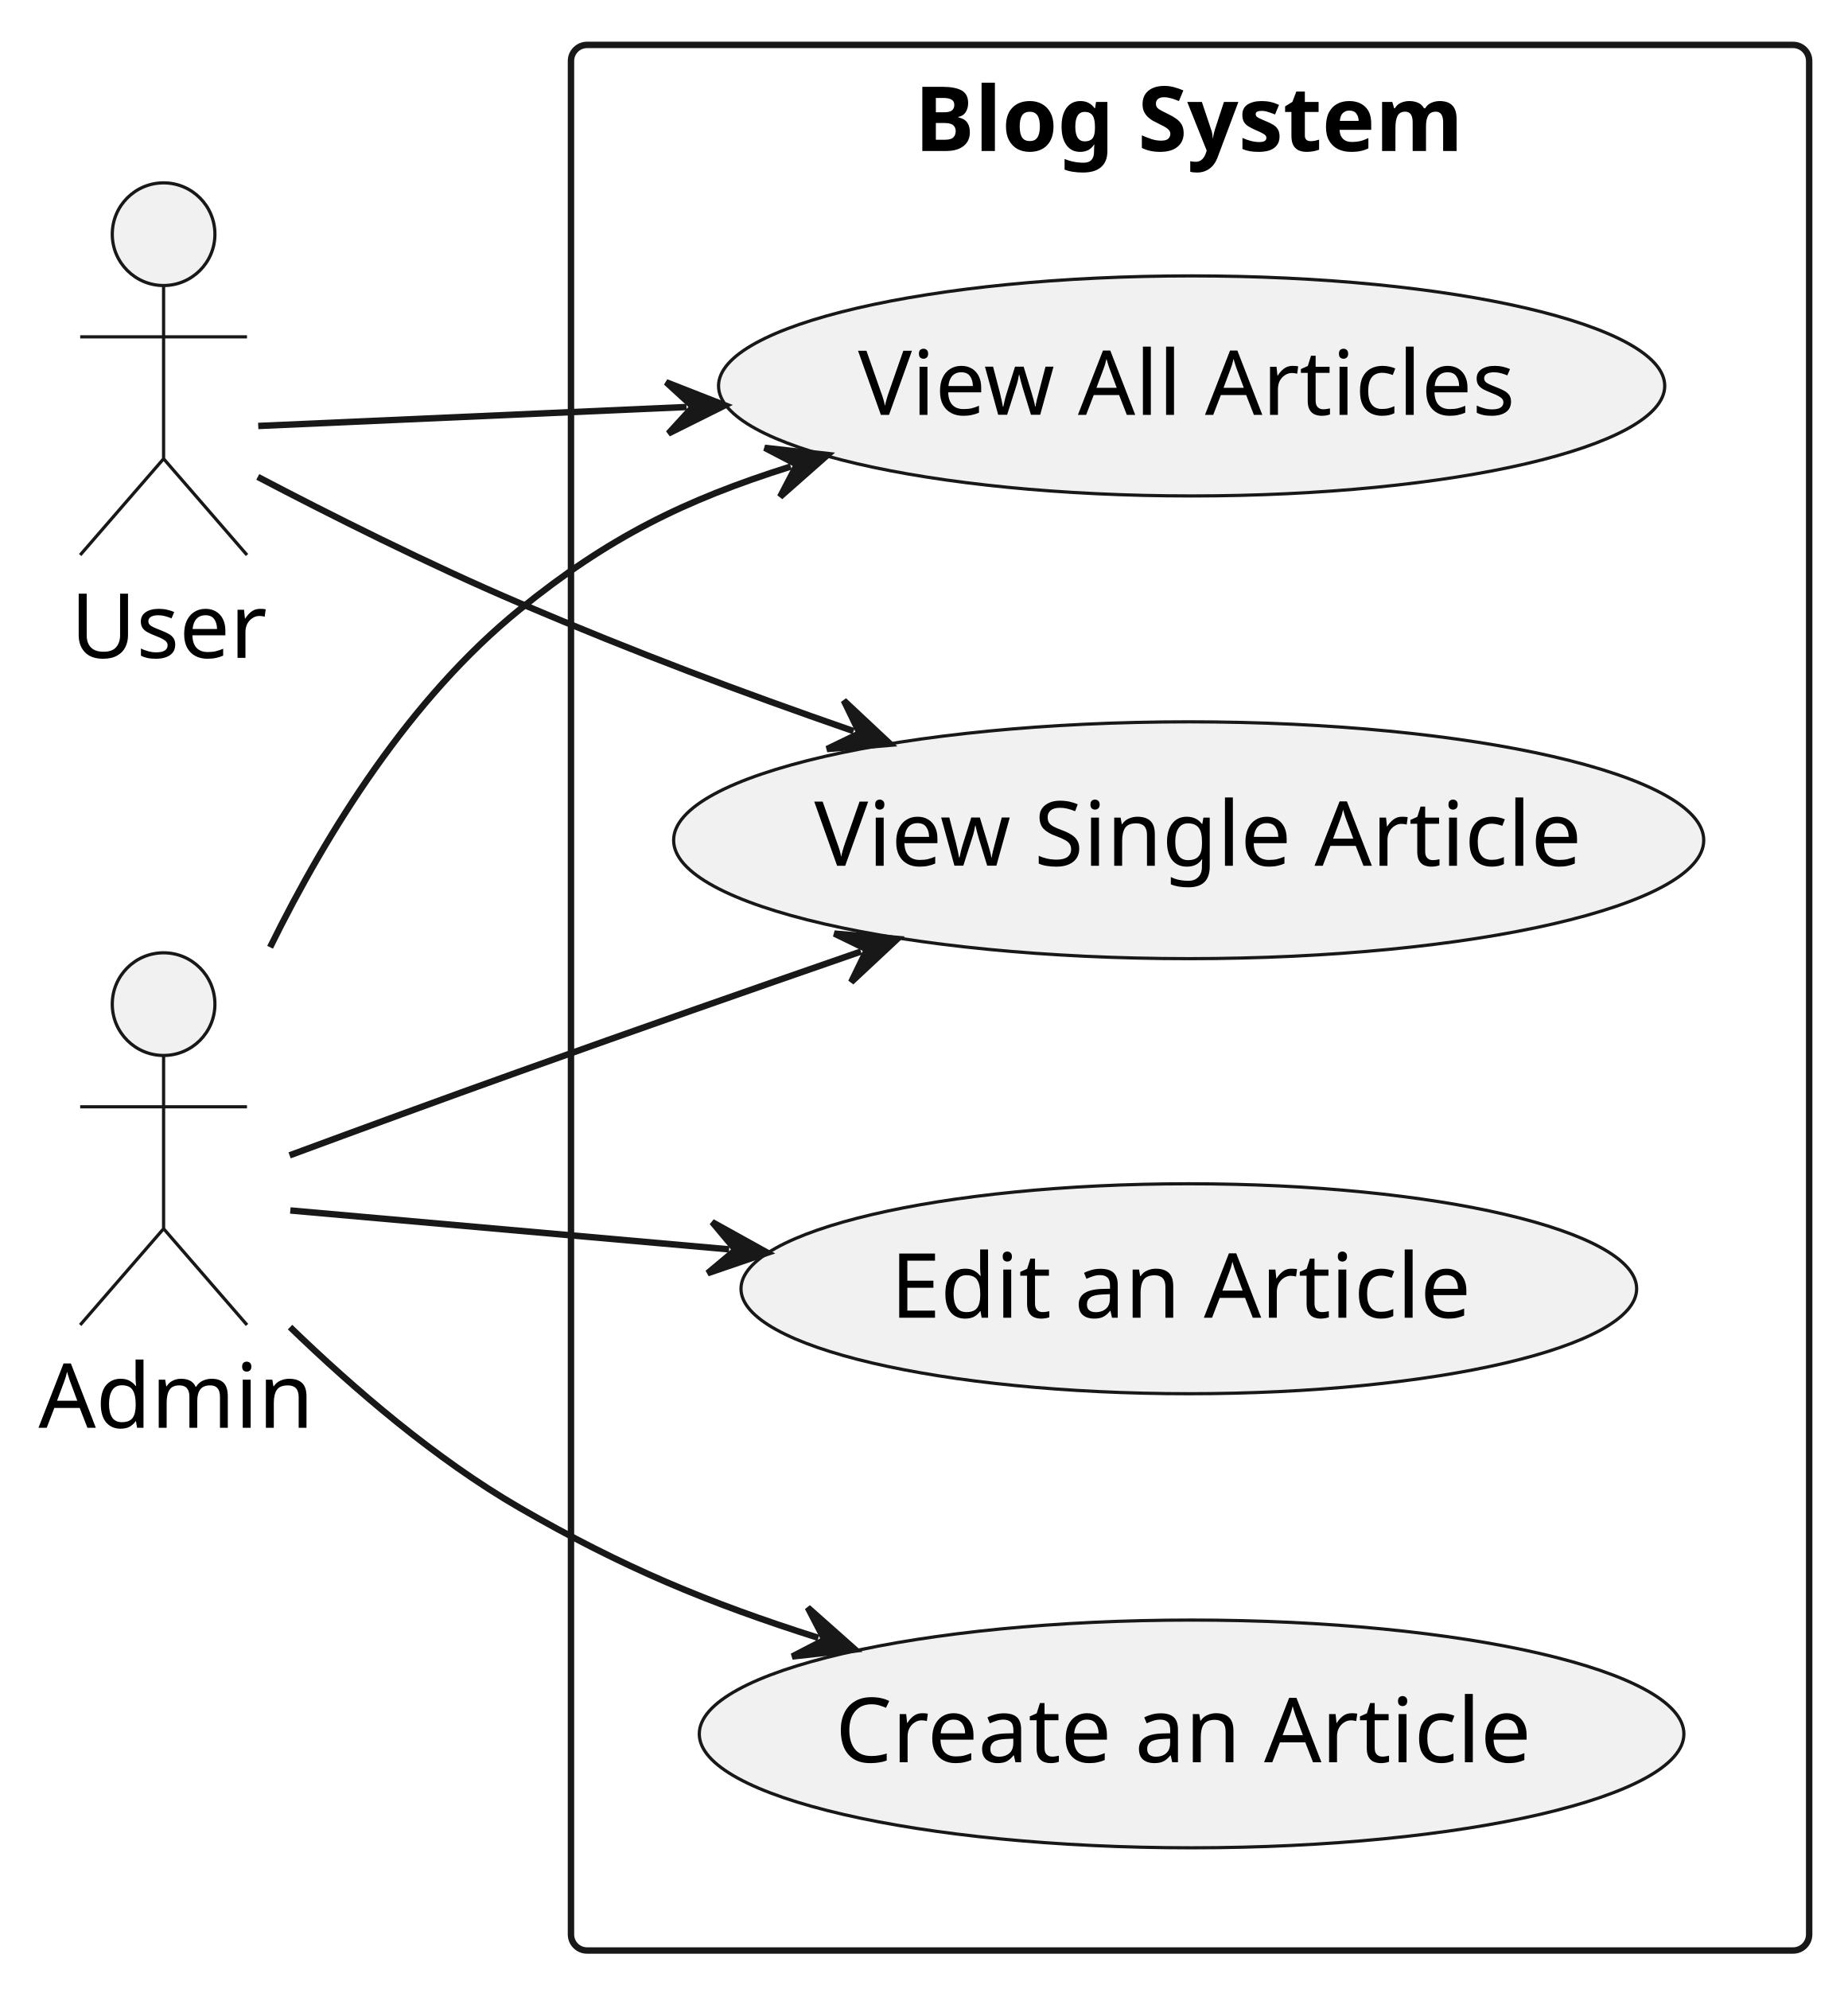
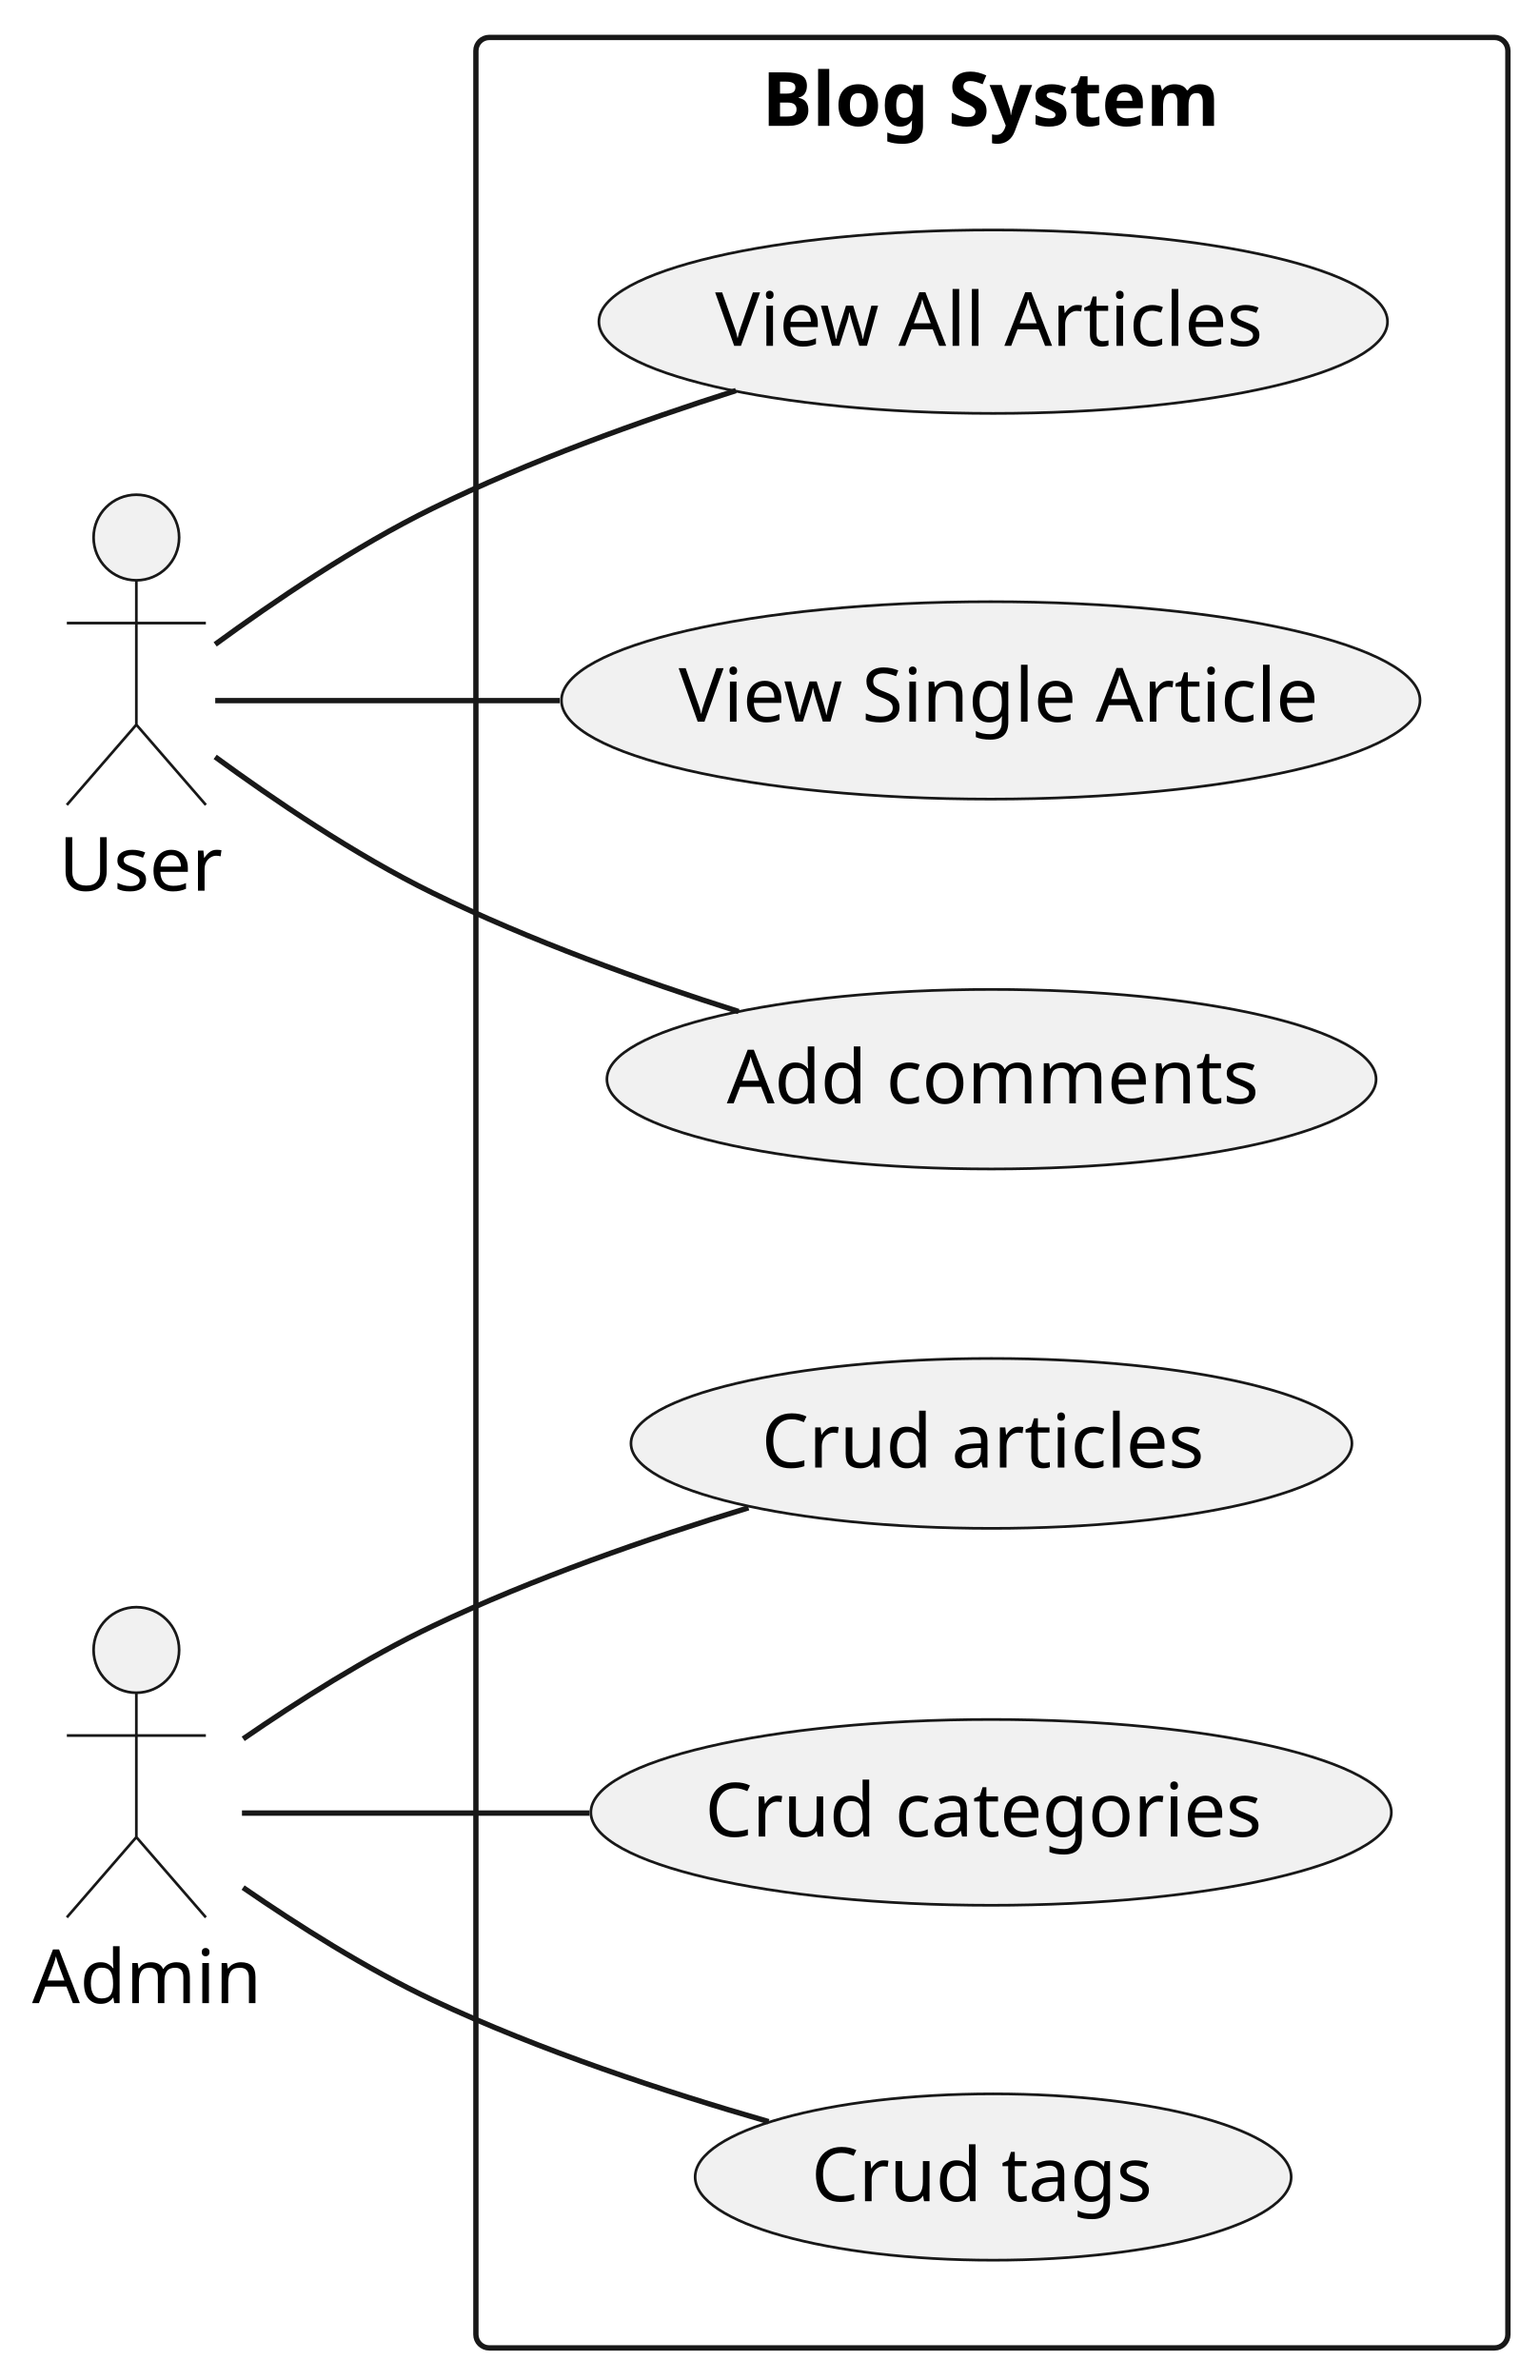
- <svg xmlns="http://www.w3.org/2000/svg" contentStyleType="text/css" height="310px" preserveAspectRatio="none" style="width:288px;height:310px;background:#FFFFFF;" version="1.1" viewBox="0 0 288 310" width="288px" zoomAndPan="magnify">
+ <svg xmlns="http://www.w3.org/2000/svg" contentStyleType="text/css" height="445px" preserveAspectRatio="none" style="width:288px;height:445px;background:#FFFFFF;" version="1.1" viewBox="0 0 288 445" width="288px" zoomAndPan="magnify">
  <defs />
  <g>
    <g id="cluster_Blog System">
-       <rect fill="none" height="297" rx="2.5" ry="2.5" style="stroke:#181818;stroke-width:1.0;" width="193" x="89" y="7" />
+       <rect fill="none" height="432" rx="2.5" ry="2.5" style="stroke:#181818;stroke-width:1.0;" width="193" x="89" y="7" />
      <text fill="#000000" font-family="sans-serif" font-size="14" font-weight="bold" lengthAdjust="spacing" textLength="86" x="142.5" y="23.533">Blog System</text>
    </g>
    <g id="elem_UC_ViewArticles">
      <ellipse cx="185.743" cy="60.148" fill="#F1F1F1" rx="73.743" ry="17.148" style="stroke:#181818;stroke-width:0.5;" />
      <text fill="#000000" font-family="sans-serif" font-size="14" lengthAdjust="spacing" textLength="98" x="133.743" y="64.665">View All Articles</text>
    </g>
    <g id="elem_UC_ViewArticle">
      <ellipse cx="185.283" cy="130.957" fill="#F1F1F1" rx="80.283" ry="18.456" style="stroke:#181818;stroke-width:0.5;" />
      <text fill="#000000" font-family="sans-serif" font-size="14" lengthAdjust="spacing" textLength="115" x="126.919" y="134.934">View Single Article</text>
    </g>
-     <g id="elem_UC_EditArticle">
-       <ellipse cx="185.304" cy="200.861" fill="#F1F1F1" rx="69.804" ry="16.361" style="stroke:#181818;stroke-width:0.5;" />
-       <text fill="#000000" font-family="sans-serif" font-size="14" lengthAdjust="spacing" textLength="87" x="138.804" y="205.377">Edit an Article</text>
+     <g id="elem_UC_AddComments">
+       <ellipse cx="185.426" cy="201.785" fill="#F1F1F1" rx="71.926" ry="16.785" style="stroke:#181818;stroke-width:0.5;" />
+       <text fill="#000000" font-family="sans-serif" font-size="14" lengthAdjust="spacing" textLength="93" x="135.926" y="206.302">Add comments</text>
    </g>
-     <g id="elem_UC_CreateArticle">
-       <ellipse cx="185.736" cy="270.247" fill="#F1F1F1" rx="76.736" ry="17.747" style="stroke:#181818;stroke-width:0.5;" />
-       <text fill="#000000" font-family="sans-serif" font-size="14" lengthAdjust="spacing" textLength="106" x="130.201" y="274.656">Create an Article</text>
+     <g id="elem_UC_CrudArticles">
+       <ellipse cx="185.417" cy="269.883" fill="#F1F1F1" rx="67.417" ry="15.883" style="stroke:#181818;stroke-width:0.5;" />
+       <text fill="#000000" font-family="sans-serif" font-size="14" lengthAdjust="spacing" textLength="80" x="142.417" y="274.4">Crud articles</text>
+     </g>
+     <g id="elem_UC_CrudCategories">
+       <ellipse cx="185.352" cy="338.87" fill="#F1F1F1" rx="74.853" ry="17.37" style="stroke:#181818;stroke-width:0.5;" />
+       <text fill="#000000" font-family="sans-serif" font-size="14" lengthAdjust="spacing" textLength="101" x="131.852" y="343.387">Crud categories</text>
+     </g>
+     <g id="elem_UC_CrudTags">
+       <ellipse cx="185.736" cy="407.049" fill="#F1F1F1" rx="55.736" ry="15.549" style="stroke:#181818;stroke-width:0.5;" />
+       <text fill="#000000" font-family="sans-serif" font-size="14" lengthAdjust="spacing" textLength="62" x="151.736" y="411.566">Crud tags</text>
    </g>
    <g id="elem_user">
-       <ellipse cx="25.5" cy="36.5" fill="#F1F1F1" rx="8" ry="8" style="stroke:#181818;stroke-width:0.5;" />
-       <path d="M25.5,44.5 L25.5,71.5 M12.5,52.5 L38.5,52.5 M25.5,71.5 L12.5,86.5 M25.5,71.5 L38.5,86.5 " fill="none" style="stroke:#181818;stroke-width:0.5;" />
-       <text fill="#000000" font-family="sans-serif" font-size="14" lengthAdjust="spacing" textLength="29" x="11" y="102.533">User</text>
+       <ellipse cx="25.5" cy="100.5" fill="#F1F1F1" rx="8" ry="8" style="stroke:#181818;stroke-width:0.5;" />
+       <path d="M25.5,108.5 L25.5,135.5 M12.5,116.5 L38.5,116.5 M25.5,135.5 L12.5,150.5 M25.5,135.5 L38.5,150.5 " fill="none" style="stroke:#181818;stroke-width:0.5;" />
+       <text fill="#000000" font-family="sans-serif" font-size="14" lengthAdjust="spacing" textLength="29" x="11" y="166.533">User</text>
    </g>
    <g id="elem_admin">
-       <ellipse cx="25.5" cy="156.5" fill="#F1F1F1" rx="8" ry="8" style="stroke:#181818;stroke-width:0.5;" />
-       <path d="M25.5,164.5 L25.5,191.5 M12.5,172.5 L38.5,172.5 M25.5,191.5 L12.5,206.5 M25.5,191.5 L38.5,206.5 " fill="none" style="stroke:#181818;stroke-width:0.5;" />
-       <text fill="#000000" font-family="sans-serif" font-size="14" lengthAdjust="spacing" textLength="39" x="6" y="222.533">Admin</text>
+       <ellipse cx="25.5" cy="308.5" fill="#F1F1F1" rx="8" ry="8" style="stroke:#181818;stroke-width:0.5;" />
+       <path d="M25.5,316.5 L25.5,343.5 M12.5,324.5 L38.5,324.5 M25.5,343.5 L12.5,358.5 M25.5,343.5 L38.5,358.5 " fill="none" style="stroke:#181818;stroke-width:0.5;" />
+       <text fill="#000000" font-family="sans-serif" font-size="14" lengthAdjust="spacing" textLength="39" x="6" y="374.533">Admin</text>
+     </g>
+     <g id="link_user_UC_ViewArticle">
+       <path d="M40.25,131 C55.04,131 79.8,131 104.67,131 " fill="none" id="user-UC_ViewArticle" style="stroke:#181818;stroke-width:1.0;" />
    </g>
    <g id="link_user_UC_ViewArticles">
-       <path d="M40.25,66.39 C56.69,65.66 79.466,64.656 107.006,63.435 " fill="none" id="user-to-UC_ViewArticles" style="stroke:#181818;stroke-width:1.0;" />
-       <polygon fill="#181818" points="113,63.17,103.832,59.572,108.005,63.391,104.186,67.564,113,63.17" style="stroke:#181818;stroke-width:1.0;" />
+       <path d="M40.24,120.48 C50.92,112.67 66.33,102.17 81,95 C98.89,86.25 119.52,78.79 137.63,73.03 " fill="none" id="user-UC_ViewArticles" style="stroke:#181818;stroke-width:1.0;" />
    </g>
-     <g id="link_user_UC_ViewArticle">
-       <path d="M40.18,74.33 C51.08,80.04 66.81,87.97 81,94 C99.62,101.91 114.892,107.641 133.052,113.951 " fill="none" id="user-to-UC_ViewArticle" style="stroke:#181818;stroke-width:1.0;" />
-       <polygon fill="#181818" points="138.72,115.92,131.531,109.188,133.997,114.279,128.906,116.744,138.72,115.92" style="stroke:#181818;stroke-width:1.0;" />
+     <g id="link_user_UC_AddComments">
+       <path d="M40.24,141.52 C50.92,149.33 66.33,159.83 81,167 C99.06,175.83 119.91,183.35 138.14,189.13 " fill="none" id="user-UC_AddComments" style="stroke:#181818;stroke-width:1.0;" />
    </g>
-     <g id="link_admin_UC_ViewArticles">
-       <path d="M42.1,147.64 C51.07,129.42 63.98,108.79 81,95 C94.78,83.83 106.576,77.96 123.266,72.71 " fill="none" id="admin-to-UC_ViewArticles" style="stroke:#181818;stroke-width:1.0;" />
-       <polygon fill="#181818" points="128.99,70.91,119.204,69.795,124.22,72.41,121.605,77.426,128.99,70.91" style="stroke:#181818;stroke-width:1.0;" />
+     <g id="link_admin_UC_CrudArticles">
+       <path d="M45.48,325.12 C55.65,318.12 68.61,309.89 81,304 C99.7,295.1 121.34,287.59 139.98,281.92 " fill="none" id="admin-UC_CrudArticles" style="stroke:#181818;stroke-width:1.0;" />
    </g>
-     <g id="link_admin_UC_ViewArticle">
-       <path d="M45.14,180.07 C55.65,176.19 69.04,171.27 81,167 C100.26,160.12 115.92,154.633 134.2,148.303 " fill="none" id="admin-to-UC_ViewArticle" style="stroke:#181818;stroke-width:1.0;" />
-       <polygon fill="#181818" points="139.87,146.34,130.057,145.505,135.145,147.976,132.674,153.065,139.87,146.34" style="stroke:#181818;stroke-width:1.0;" />
+     <g id="link_admin_UC_CrudCategories">
+       <path d="M45.25,339 C61.51,339 86.17,339 110.24,339 " fill="none" id="admin-UC_CrudCategories" style="stroke:#181818;stroke-width:1.0;" />
    </g>
-     <g id="link_admin_UC_EditArticle">
-       <path d="M45.25,188.66 C63.64,190.29 86.783,192.34 113.643,194.72 " fill="none" id="admin-to-UC_EditArticle" style="stroke:#181818;stroke-width:1.0;" />
-       <polygon fill="#181818" points="119.62,195.25,111.008,190.471,114.639,194.809,110.302,198.44,119.62,195.25" style="stroke:#181818;stroke-width:1.0;" />
-     </g>
-     <g id="link_admin_UC_CreateArticle">
-       <path d="M45.21,206.84 C55.11,216.41 67.9,227.43 81,235 C97.09,244.3 110.312,249.793 127.562,255.273 " fill="none" id="admin-to-UC_CreateArticle" style="stroke:#181818;stroke-width:1.0;" />
-       <polygon fill="#181818" points="133.28,257.09,125.913,250.553,128.515,255.576,123.491,258.177,133.28,257.09" style="stroke:#181818;stroke-width:1.0;" />
+     <g id="link_admin_UC_CrudTags">
+       <path d="M45.46,352.93 C55.63,359.94 68.59,368.16 81,374 C100.97,383.39 124.3,391.09 143.75,396.69 " fill="none" id="admin-UC_CrudTags" style="stroke:#181818;stroke-width:1.0;" />
    </g>
  </g>
</svg>
